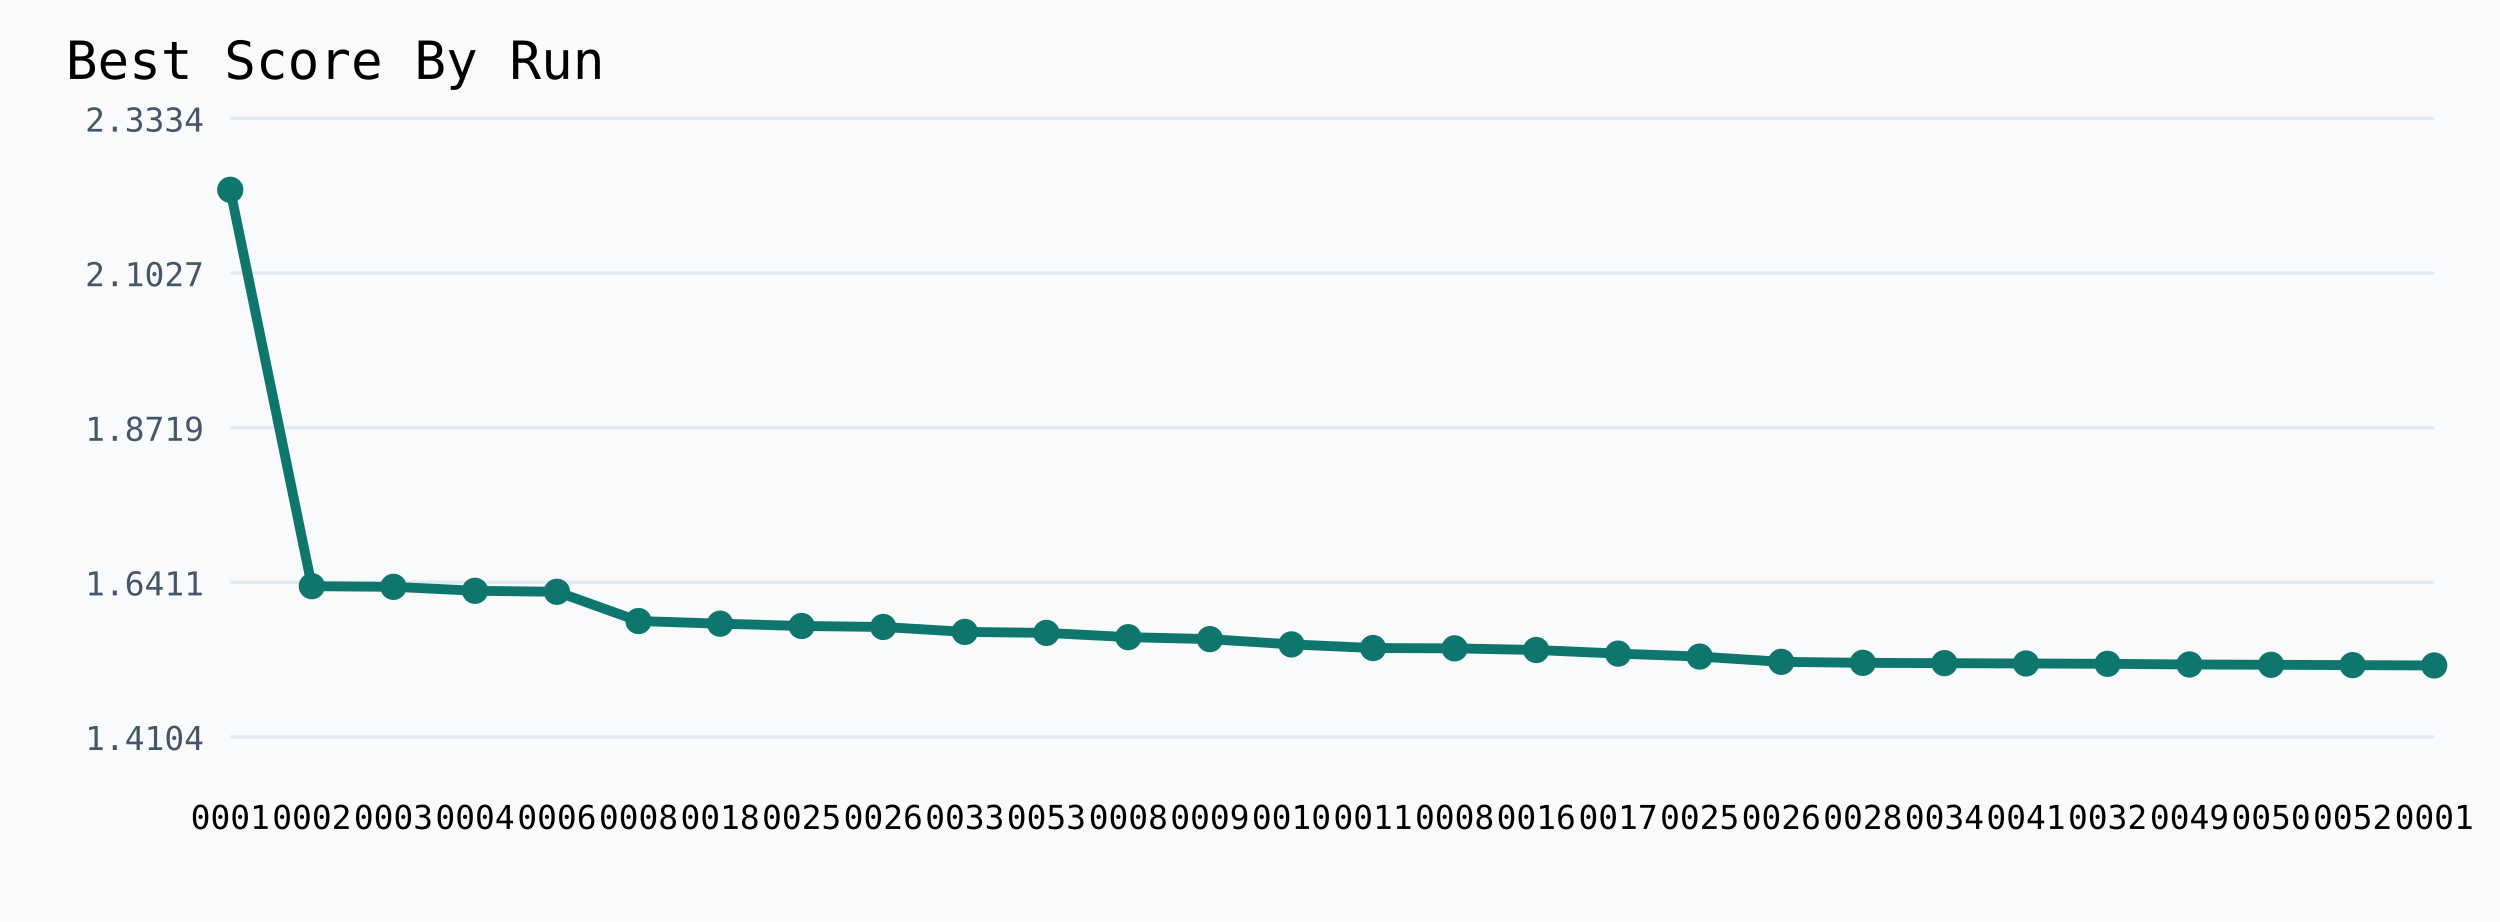
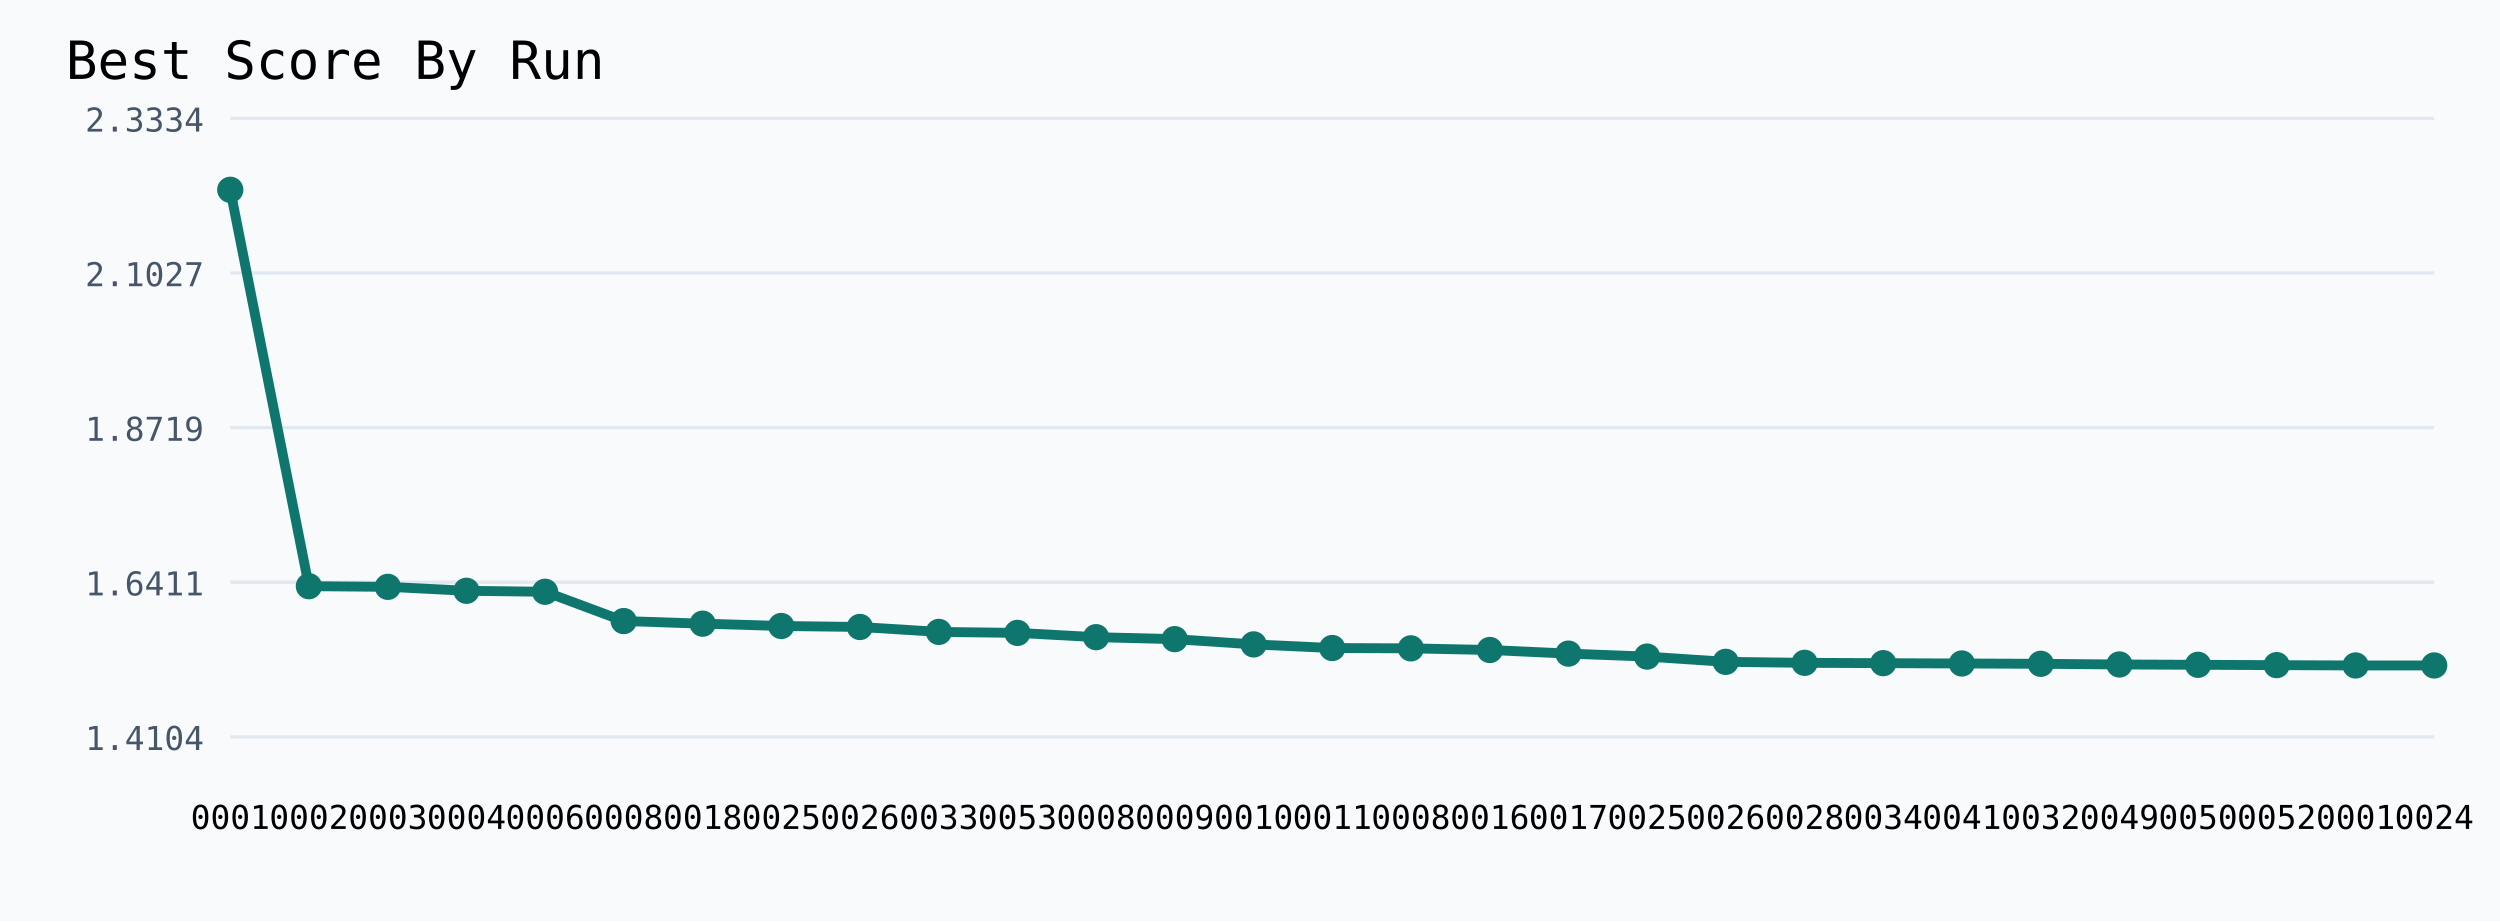
<svg xmlns="http://www.w3.org/2000/svg" width="760" height="280">
  <rect width="100%" height="100%" fill="#f8fafc" />
  <text x="20" y="24" font-family="monospace" font-size="16">Best Score By Run</text>
  <line x1="70" y1="36.0" x2="740" y2="36.0" stroke="#e2e8f0" />
  <text x="62" y="40.0" text-anchor="end" font-family="monospace" font-size="10" fill="#475569">2.3334</text>
  <line x1="70" y1="83.0" x2="740" y2="83.0" stroke="#e2e8f0" />
  <text x="62" y="87.0" text-anchor="end" font-family="monospace" font-size="10" fill="#475569">2.1027</text>
  <line x1="70" y1="130.0" x2="740" y2="130.0" stroke="#e2e8f0" />
  <text x="62" y="134.0" text-anchor="end" font-family="monospace" font-size="10" fill="#475569">1.8719</text>
  <line x1="70" y1="177.0" x2="740" y2="177.0" stroke="#e2e8f0" />
  <text x="62" y="181.0" text-anchor="end" font-family="monospace" font-size="10" fill="#475569">1.6411</text>
  <line x1="70" y1="224.0" x2="740" y2="224.0" stroke="#e2e8f0" />
  <text x="62" y="228.0" text-anchor="end" font-family="monospace" font-size="10" fill="#475569">1.4104</text>
-   <polyline fill="none" stroke="#0f766e" stroke-width="3" points="70.0,57.7 94.8,178.2 119.6,178.4 144.4,179.6 169.3,179.9 194.1,188.8 218.9,189.6 243.7,190.3 268.5,190.6 293.3,192.1 318.1,192.4 343.0,193.7 367.8,194.3 392.6,195.9 417.4,197.0 442.2,197.1 467.0,197.6 491.9,198.7 516.7,199.6 541.5,201.2 566.3,201.5 591.1,201.6 615.9,201.7 640.7,201.8 665.6,202.0 690.4,202.1 715.2,202.2 740.0,202.3" />
+   <polyline fill="none" stroke="#0f766e" stroke-width="3" points="70.0,57.7 93.9,178.2 117.9,178.4 141.8,179.6 165.7,179.9 189.6,188.8 213.6,189.6 237.5,190.3 261.4,190.6 285.4,192.1 309.3,192.4 333.2,193.7 357.1,194.3 381.1,195.9 405.0,197.0 428.9,197.1 452.9,197.6 476.8,198.7 500.7,199.6 524.6,201.2 548.6,201.5 572.5,201.6 596.4,201.7 620.4,201.8 644.3,202.0 668.2,202.1 692.1,202.2 716.1,202.3 740.0,202.3" />
  <circle cx="70.0" cy="57.7" r="4" fill="#0f766e" />
  <text x="70.0" y="252" text-anchor="middle" font-family="monospace" font-size="10">0001</text>
-   <circle cx="94.8" cy="178.2" r="4" fill="#0f766e" />
-   <text x="94.8" y="252" text-anchor="middle" font-family="monospace" font-size="10">0002</text>
-   <circle cx="119.6" cy="178.4" r="4" fill="#0f766e" />
-   <text x="119.6" y="252" text-anchor="middle" font-family="monospace" font-size="10">0003</text>
-   <circle cx="144.4" cy="179.6" r="4" fill="#0f766e" />
-   <text x="144.4" y="252" text-anchor="middle" font-family="monospace" font-size="10">0004</text>
-   <circle cx="169.3" cy="179.9" r="4" fill="#0f766e" />
-   <text x="169.3" y="252" text-anchor="middle" font-family="monospace" font-size="10">0006</text>
-   <circle cx="194.1" cy="188.8" r="4" fill="#0f766e" />
-   <text x="194.1" y="252" text-anchor="middle" font-family="monospace" font-size="10">0008</text>
-   <circle cx="218.9" cy="189.6" r="4" fill="#0f766e" />
-   <text x="218.9" y="252" text-anchor="middle" font-family="monospace" font-size="10">0018</text>
-   <circle cx="243.7" cy="190.3" r="4" fill="#0f766e" />
-   <text x="243.7" y="252" text-anchor="middle" font-family="monospace" font-size="10">0025</text>
-   <circle cx="268.5" cy="190.6" r="4" fill="#0f766e" />
-   <text x="268.5" y="252" text-anchor="middle" font-family="monospace" font-size="10">0026</text>
-   <circle cx="293.3" cy="192.1" r="4" fill="#0f766e" />
-   <text x="293.3" y="252" text-anchor="middle" font-family="monospace" font-size="10">0033</text>
-   <circle cx="318.1" cy="192.4" r="4" fill="#0f766e" />
-   <text x="318.1" y="252" text-anchor="middle" font-family="monospace" font-size="10">0053</text>
-   <circle cx="343.0" cy="193.7" r="4" fill="#0f766e" />
-   <text x="343.0" y="252" text-anchor="middle" font-family="monospace" font-size="10">0008</text>
-   <circle cx="367.8" cy="194.3" r="4" fill="#0f766e" />
-   <text x="367.8" y="252" text-anchor="middle" font-family="monospace" font-size="10">0009</text>
-   <circle cx="392.6" cy="195.9" r="4" fill="#0f766e" />
-   <text x="392.6" y="252" text-anchor="middle" font-family="monospace" font-size="10">0010</text>
-   <circle cx="417.4" cy="197.0" r="4" fill="#0f766e" />
-   <text x="417.4" y="252" text-anchor="middle" font-family="monospace" font-size="10">0011</text>
-   <circle cx="442.2" cy="197.1" r="4" fill="#0f766e" />
-   <text x="442.2" y="252" text-anchor="middle" font-family="monospace" font-size="10">0008</text>
-   <circle cx="467.0" cy="197.6" r="4" fill="#0f766e" />
-   <text x="467.0" y="252" text-anchor="middle" font-family="monospace" font-size="10">0016</text>
-   <circle cx="491.9" cy="198.7" r="4" fill="#0f766e" />
-   <text x="491.9" y="252" text-anchor="middle" font-family="monospace" font-size="10">0017</text>
-   <circle cx="516.7" cy="199.6" r="4" fill="#0f766e" />
-   <text x="516.7" y="252" text-anchor="middle" font-family="monospace" font-size="10">0025</text>
-   <circle cx="541.5" cy="201.2" r="4" fill="#0f766e" />
-   <text x="541.5" y="252" text-anchor="middle" font-family="monospace" font-size="10">0026</text>
-   <circle cx="566.3" cy="201.5" r="4" fill="#0f766e" />
-   <text x="566.3" y="252" text-anchor="middle" font-family="monospace" font-size="10">0028</text>
-   <circle cx="591.1" cy="201.6" r="4" fill="#0f766e" />
-   <text x="591.1" y="252" text-anchor="middle" font-family="monospace" font-size="10">0034</text>
-   <circle cx="615.9" cy="201.7" r="4" fill="#0f766e" />
-   <text x="615.9" y="252" text-anchor="middle" font-family="monospace" font-size="10">0041</text>
-   <circle cx="640.7" cy="201.8" r="4" fill="#0f766e" />
-   <text x="640.7" y="252" text-anchor="middle" font-family="monospace" font-size="10">0032</text>
-   <circle cx="665.6" cy="202.0" r="4" fill="#0f766e" />
-   <text x="665.6" y="252" text-anchor="middle" font-family="monospace" font-size="10">0049</text>
-   <circle cx="690.4" cy="202.1" r="4" fill="#0f766e" />
-   <text x="690.4" y="252" text-anchor="middle" font-family="monospace" font-size="10">0050</text>
-   <circle cx="715.2" cy="202.2" r="4" fill="#0f766e" />
-   <text x="715.2" y="252" text-anchor="middle" font-family="monospace" font-size="10">0052</text>
+   <circle cx="93.9" cy="178.2" r="4" fill="#0f766e" />
+   <text x="93.9" y="252" text-anchor="middle" font-family="monospace" font-size="10">0002</text>
+   <circle cx="117.9" cy="178.4" r="4" fill="#0f766e" />
+   <text x="117.9" y="252" text-anchor="middle" font-family="monospace" font-size="10">0003</text>
+   <circle cx="141.8" cy="179.6" r="4" fill="#0f766e" />
+   <text x="141.8" y="252" text-anchor="middle" font-family="monospace" font-size="10">0004</text>
+   <circle cx="165.7" cy="179.9" r="4" fill="#0f766e" />
+   <text x="165.7" y="252" text-anchor="middle" font-family="monospace" font-size="10">0006</text>
+   <circle cx="189.6" cy="188.8" r="4" fill="#0f766e" />
+   <text x="189.6" y="252" text-anchor="middle" font-family="monospace" font-size="10">0008</text>
+   <circle cx="213.6" cy="189.6" r="4" fill="#0f766e" />
+   <text x="213.6" y="252" text-anchor="middle" font-family="monospace" font-size="10">0018</text>
+   <circle cx="237.5" cy="190.3" r="4" fill="#0f766e" />
+   <text x="237.5" y="252" text-anchor="middle" font-family="monospace" font-size="10">0025</text>
+   <circle cx="261.4" cy="190.6" r="4" fill="#0f766e" />
+   <text x="261.4" y="252" text-anchor="middle" font-family="monospace" font-size="10">0026</text>
+   <circle cx="285.4" cy="192.1" r="4" fill="#0f766e" />
+   <text x="285.4" y="252" text-anchor="middle" font-family="monospace" font-size="10">0033</text>
+   <circle cx="309.3" cy="192.4" r="4" fill="#0f766e" />
+   <text x="309.3" y="252" text-anchor="middle" font-family="monospace" font-size="10">0053</text>
+   <circle cx="333.2" cy="193.7" r="4" fill="#0f766e" />
+   <text x="333.2" y="252" text-anchor="middle" font-family="monospace" font-size="10">0008</text>
+   <circle cx="357.1" cy="194.3" r="4" fill="#0f766e" />
+   <text x="357.1" y="252" text-anchor="middle" font-family="monospace" font-size="10">0009</text>
+   <circle cx="381.1" cy="195.9" r="4" fill="#0f766e" />
+   <text x="381.1" y="252" text-anchor="middle" font-family="monospace" font-size="10">0010</text>
+   <circle cx="405.0" cy="197.0" r="4" fill="#0f766e" />
+   <text x="405.0" y="252" text-anchor="middle" font-family="monospace" font-size="10">0011</text>
+   <circle cx="428.9" cy="197.1" r="4" fill="#0f766e" />
+   <text x="428.9" y="252" text-anchor="middle" font-family="monospace" font-size="10">0008</text>
+   <circle cx="452.9" cy="197.6" r="4" fill="#0f766e" />
+   <text x="452.9" y="252" text-anchor="middle" font-family="monospace" font-size="10">0016</text>
+   <circle cx="476.8" cy="198.7" r="4" fill="#0f766e" />
+   <text x="476.8" y="252" text-anchor="middle" font-family="monospace" font-size="10">0017</text>
+   <circle cx="500.7" cy="199.6" r="4" fill="#0f766e" />
+   <text x="500.7" y="252" text-anchor="middle" font-family="monospace" font-size="10">0025</text>
+   <circle cx="524.6" cy="201.2" r="4" fill="#0f766e" />
+   <text x="524.6" y="252" text-anchor="middle" font-family="monospace" font-size="10">0026</text>
+   <circle cx="548.6" cy="201.5" r="4" fill="#0f766e" />
+   <text x="548.6" y="252" text-anchor="middle" font-family="monospace" font-size="10">0028</text>
+   <circle cx="572.5" cy="201.6" r="4" fill="#0f766e" />
+   <text x="572.5" y="252" text-anchor="middle" font-family="monospace" font-size="10">0034</text>
+   <circle cx="596.4" cy="201.7" r="4" fill="#0f766e" />
+   <text x="596.4" y="252" text-anchor="middle" font-family="monospace" font-size="10">0041</text>
+   <circle cx="620.4" cy="201.8" r="4" fill="#0f766e" />
+   <text x="620.4" y="252" text-anchor="middle" font-family="monospace" font-size="10">0032</text>
+   <circle cx="644.3" cy="202.0" r="4" fill="#0f766e" />
+   <text x="644.3" y="252" text-anchor="middle" font-family="monospace" font-size="10">0049</text>
+   <circle cx="668.2" cy="202.1" r="4" fill="#0f766e" />
+   <text x="668.2" y="252" text-anchor="middle" font-family="monospace" font-size="10">0050</text>
+   <circle cx="692.1" cy="202.2" r="4" fill="#0f766e" />
+   <text x="692.1" y="252" text-anchor="middle" font-family="monospace" font-size="10">0052</text>
+   <circle cx="716.1" cy="202.3" r="4" fill="#0f766e" />
+   <text x="716.1" y="252" text-anchor="middle" font-family="monospace" font-size="10">0001</text>
  <circle cx="740.0" cy="202.3" r="4" fill="#0f766e" />
-   <text x="740.0" y="252" text-anchor="middle" font-family="monospace" font-size="10">0001</text>
+   <text x="740.0" y="252" text-anchor="middle" font-family="monospace" font-size="10">0024</text>
</svg>
